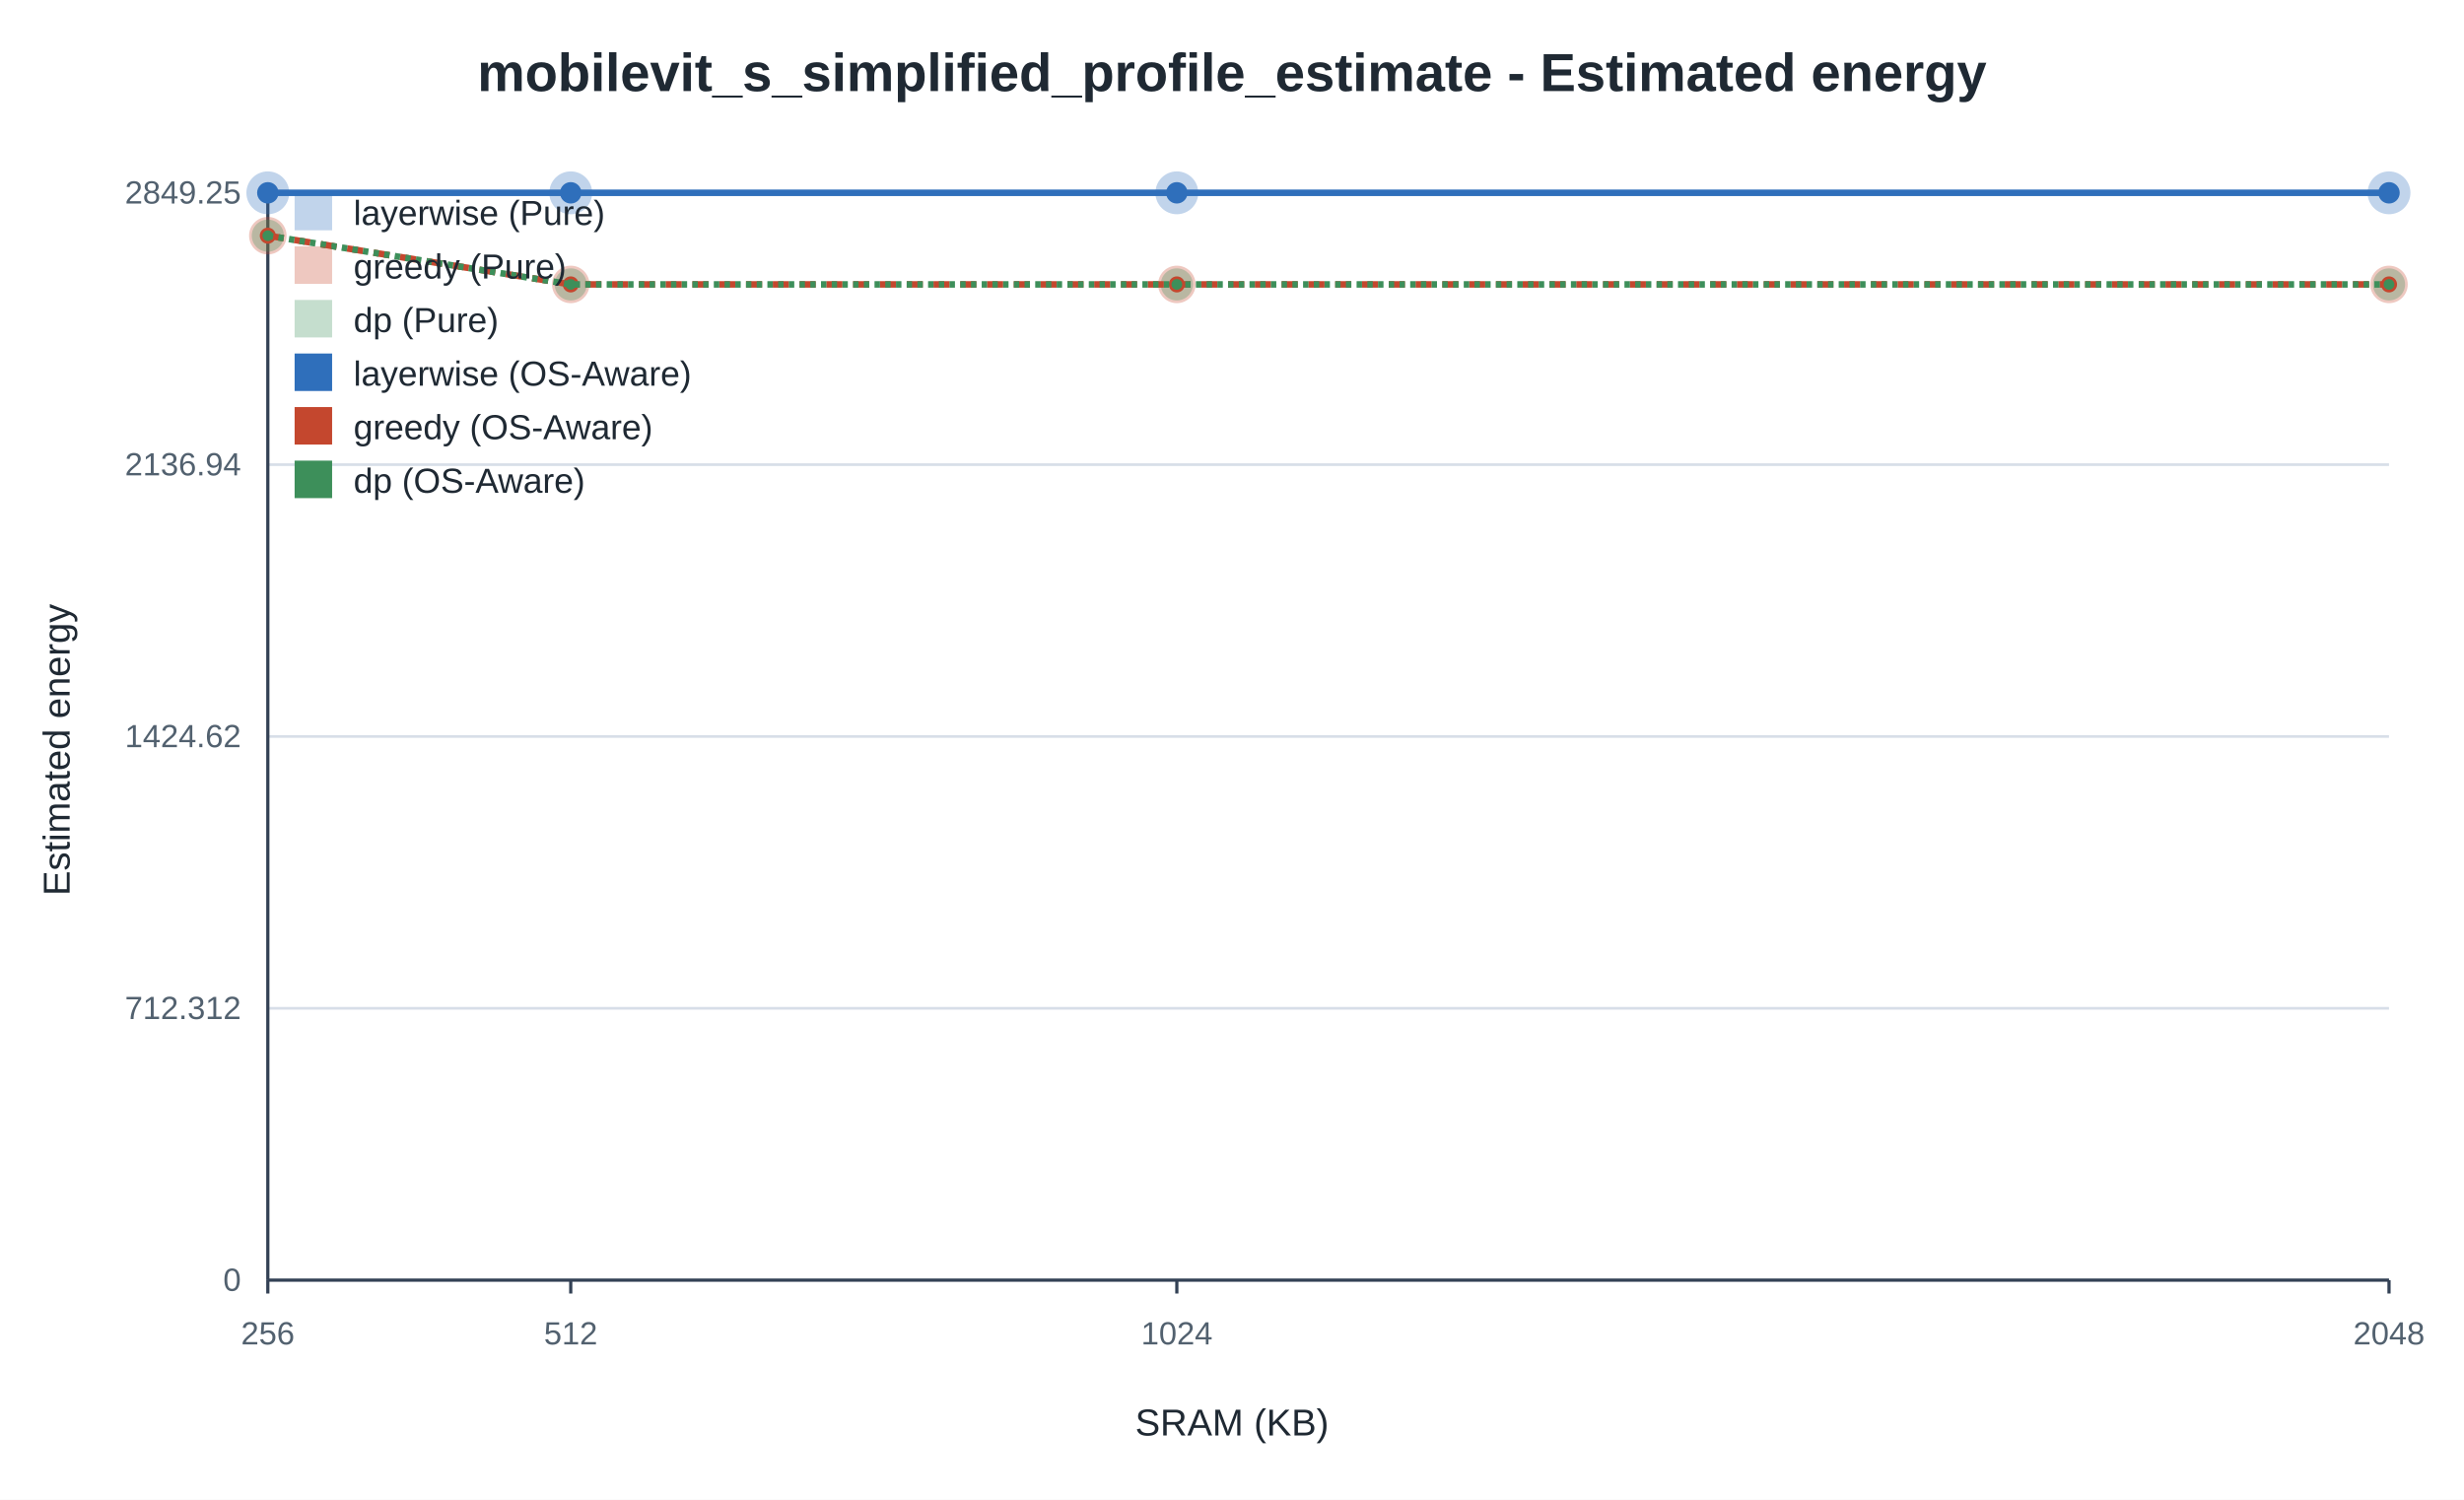
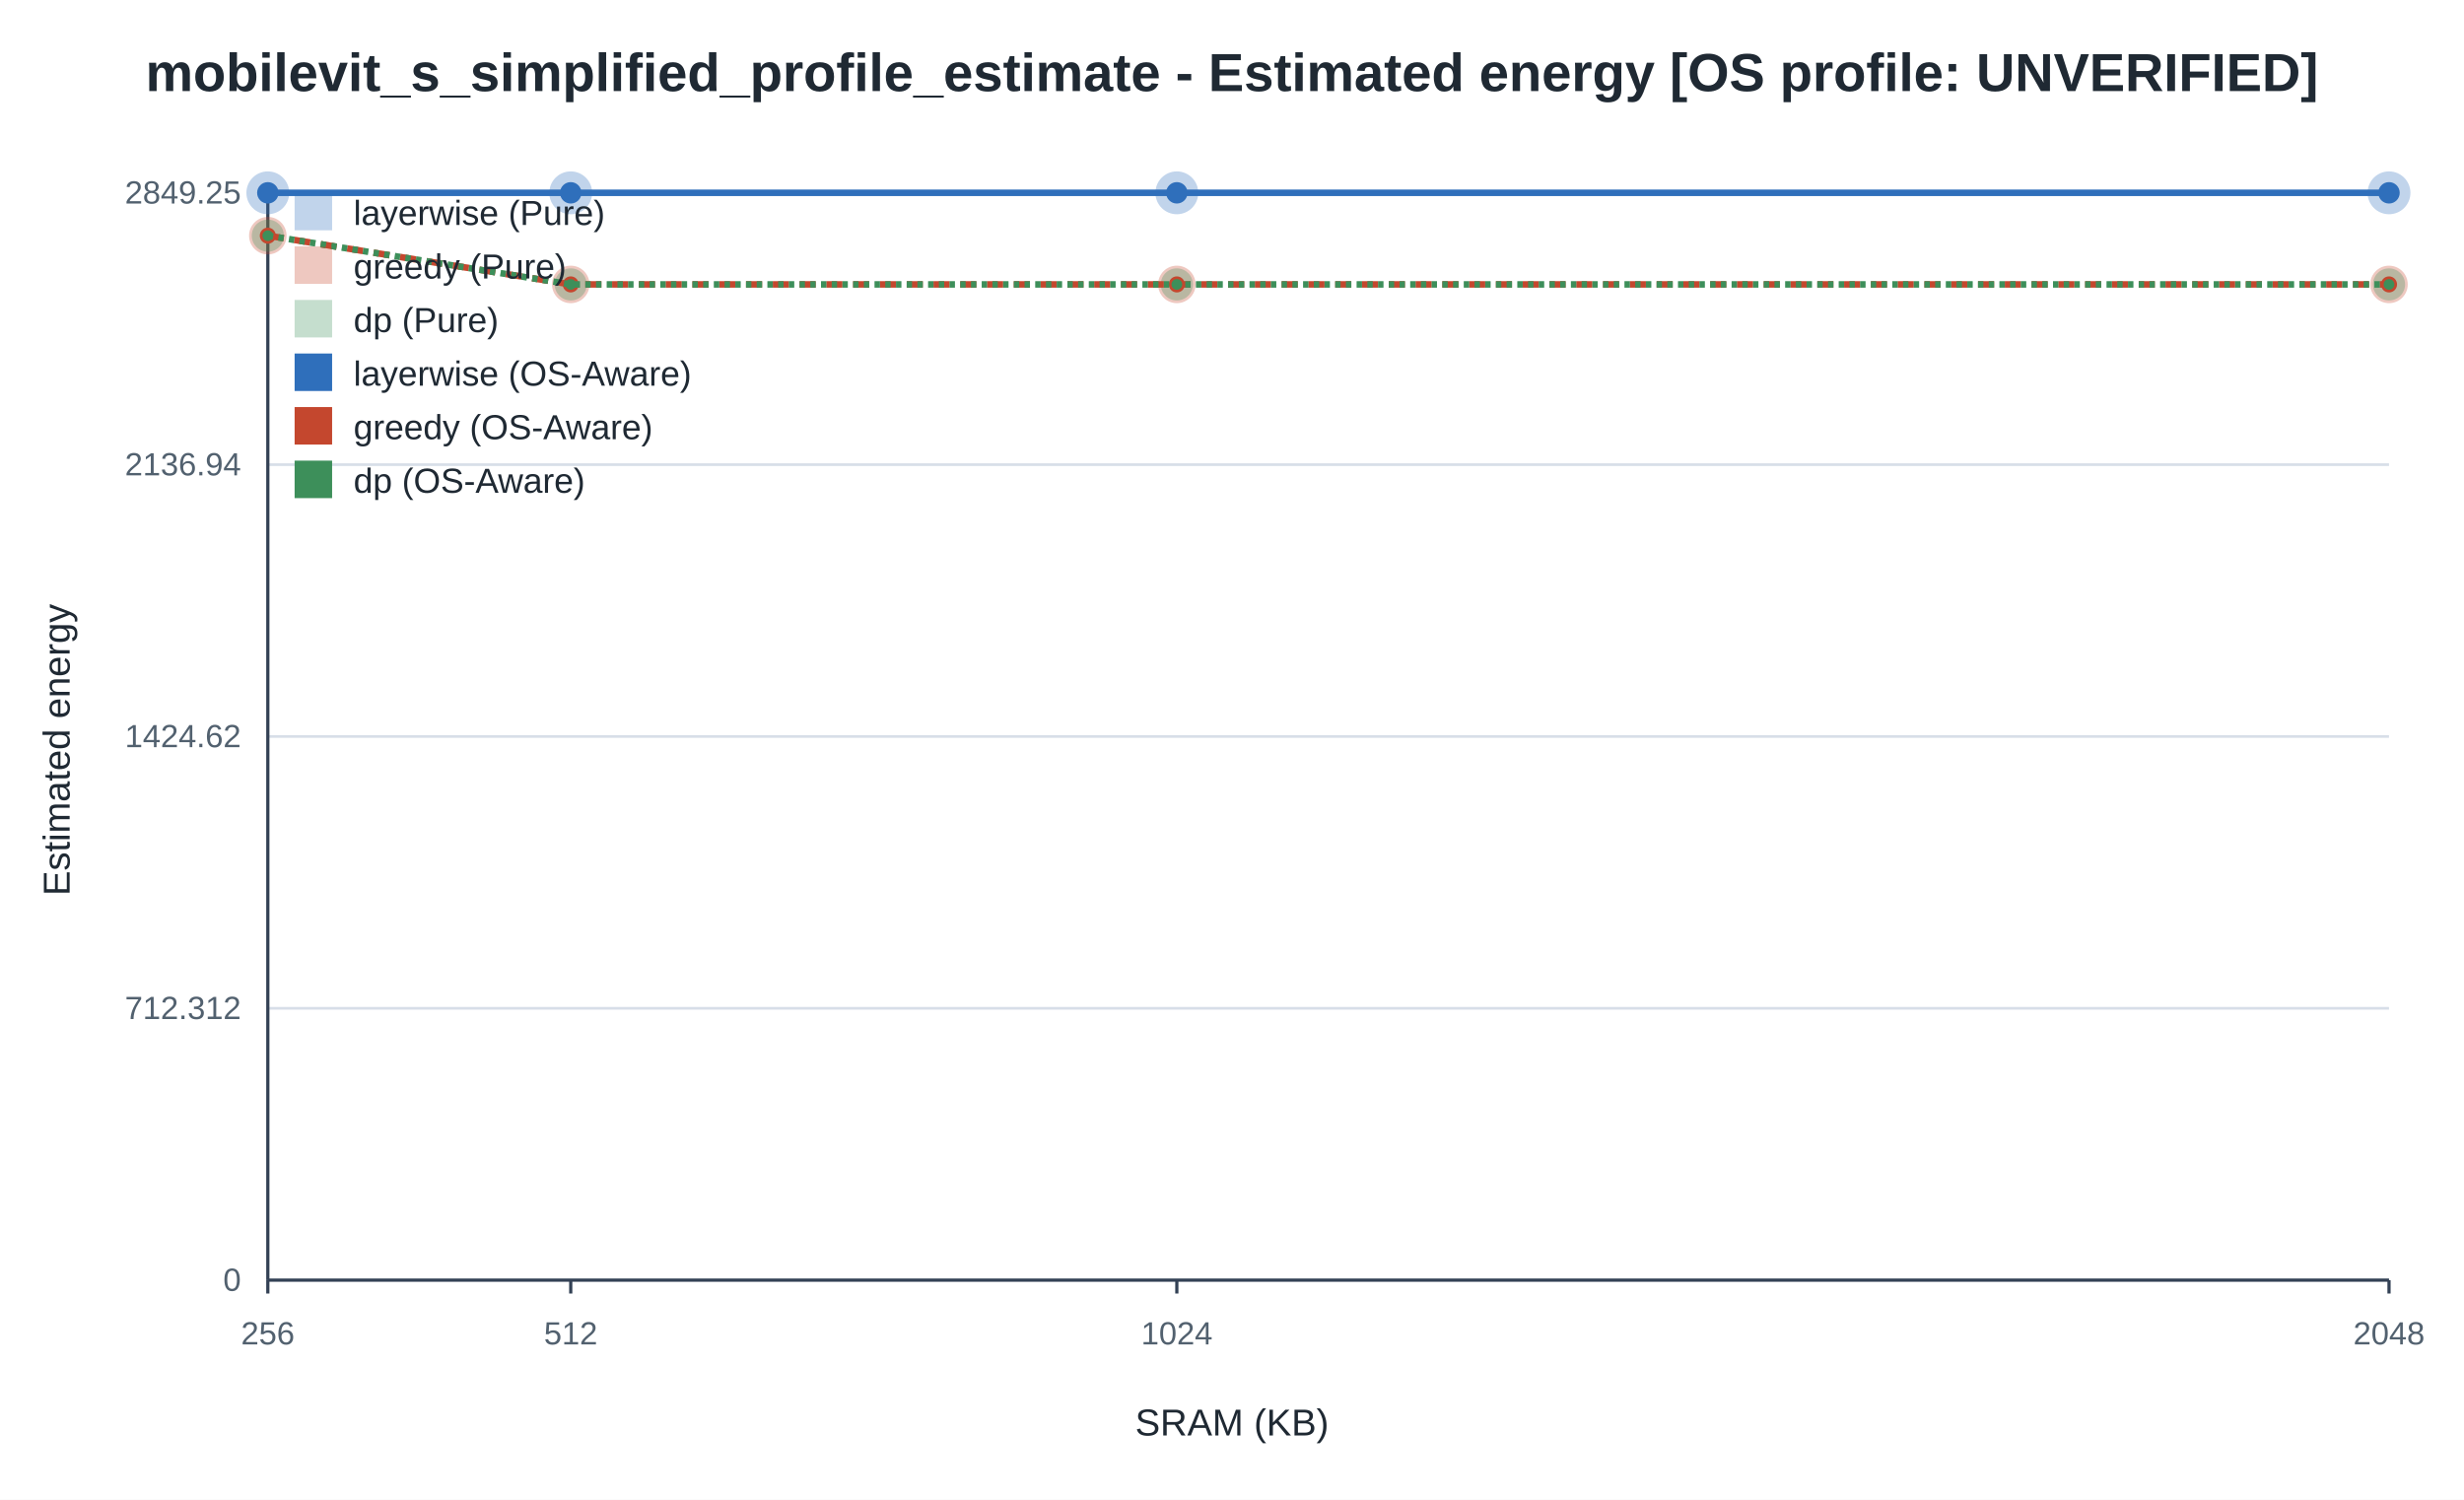
<svg xmlns="http://www.w3.org/2000/svg" width="920" height="560" viewBox="0 0 920 560">
  <style>text{font-family:Arial,sans-serif;fill:#1f2933}.axis{stroke:#334155;stroke-width:1.2}.grid{stroke:#d7dee8;stroke-width:1}.label{font-size:14px}.tick{font-size:12px;fill:#52616f}.title{font-size:20px;font-weight:700}.legend{font-size:13px}</style>
  <rect x="0" y="0" width="920" height="560" fill="#ffffff" />
-   <text class="title" x="460.0" y="34" text-anchor="middle">mobilevit_s_simplified_profile_estimate - Estimated energy</text>
+   <text class="title" x="460.0" y="34" text-anchor="middle">mobilevit_s_simplified_profile_estimate - Estimated energy [OS profile: UNVERIFIED]</text>
  <line class="grid" x1="100" y1="478.0" x2="892" y2="478.0" />
  <text class="tick" x="90" y="482.0" text-anchor="end">0</text>
  <line class="grid" x1="100" y1="376.5" x2="892" y2="376.5" />
  <text class="tick" x="90" y="380.5" text-anchor="end">712.312</text>
  <line class="grid" x1="100" y1="275.0" x2="892" y2="275.0" />
  <text class="tick" x="90" y="279.0" text-anchor="end">1424.62</text>
  <line class="grid" x1="100" y1="173.5" x2="892" y2="173.5" />
  <text class="tick" x="90" y="177.5" text-anchor="end">2136.94</text>
  <line class="grid" x1="100" y1="72.0" x2="892" y2="72.0" />
  <text class="tick" x="90" y="76.0" text-anchor="end">2849.25</text>
  <line class="axis" x1="100" y1="478" x2="892" y2="478" />
  <line class="axis" x1="100" y1="72" x2="100" y2="478" />
  <line class="axis" x1="100.0" y1="478" x2="100.0" y2="483" />
  <text class="tick" x="100.0" y="502" text-anchor="middle">256</text>
  <line class="axis" x1="213.1" y1="478" x2="213.1" y2="483" />
  <text class="tick" x="213.1" y="502" text-anchor="middle">512</text>
  <line class="axis" x1="439.4" y1="478" x2="439.4" y2="483" />
  <text class="tick" x="439.4" y="502" text-anchor="middle">1024</text>
  <line class="axis" x1="892.0" y1="478" x2="892.0" y2="483" />
  <text class="tick" x="892.0" y="502" text-anchor="middle">2048</text>
  <polyline fill="none" stroke="#2f6fbb" stroke-width="2.4" stroke-opacity="0.3" points="100.0,72.0 213.1,72.0 439.4,72.0 892.0,72.0" />
  <circle cx="100.0" cy="72.0" r="8" fill="#2f6fbb" fill-opacity="0.3" />
  <circle cx="213.1" cy="72.0" r="8" fill="#2f6fbb" fill-opacity="0.3" />
  <circle cx="439.4" cy="72.0" r="8" fill="#2f6fbb" fill-opacity="0.3" />
  <circle cx="892.0" cy="72.0" r="8" fill="#2f6fbb" fill-opacity="0.3" />
  <polyline fill="none" stroke="#c4472e" stroke-width="2.4" stroke-opacity="0.3" stroke-dasharray="6,4" points="100.0,88.0 213.1,106.2 439.4,106.2 892.0,106.2" />
  <circle cx="100.0" cy="88.0" r="7" fill="#c4472e" fill-opacity="0.3" />
  <circle cx="213.1" cy="106.2" r="7" fill="#c4472e" fill-opacity="0.3" />
  <circle cx="439.4" cy="106.2" r="7" fill="#c4472e" fill-opacity="0.3" />
  <circle cx="892.0" cy="106.2" r="7" fill="#c4472e" fill-opacity="0.3" />
  <polyline fill="none" stroke="#3d8f5a" stroke-width="2.4" stroke-opacity="0.3" stroke-dasharray="2,2" points="100.0,88.0 213.1,106.2 439.4,106.2 892.0,106.2" />
  <circle cx="100.0" cy="88.0" r="6" fill="#3d8f5a" fill-opacity="0.3" />
  <circle cx="213.1" cy="106.2" r="6" fill="#3d8f5a" fill-opacity="0.3" />
  <circle cx="439.4" cy="106.2" r="6" fill="#3d8f5a" fill-opacity="0.3" />
  <circle cx="892.0" cy="106.2" r="6" fill="#3d8f5a" fill-opacity="0.3" />
  <polyline fill="none" stroke="#2f6fbb" stroke-width="2.4" stroke-opacity="1.0" points="100.0,72.0 213.1,72.0 439.4,72.0 892.0,72.0" />
  <circle cx="100.0" cy="72.0" r="4" fill="#2f6fbb" fill-opacity="1.0" />
  <circle cx="213.1" cy="72.0" r="4" fill="#2f6fbb" fill-opacity="1.0" />
  <circle cx="439.4" cy="72.0" r="4" fill="#2f6fbb" fill-opacity="1.0" />
  <circle cx="892.0" cy="72.0" r="4" fill="#2f6fbb" fill-opacity="1.0" />
  <polyline fill="none" stroke="#c4472e" stroke-width="2.4" stroke-opacity="1.0" stroke-dasharray="6,4" points="100.0,88.0 213.1,106.2 439.4,106.2 892.0,106.2" />
  <circle cx="100.0" cy="88.0" r="3" fill="#c4472e" fill-opacity="1.0" />
  <circle cx="213.1" cy="106.2" r="3" fill="#c4472e" fill-opacity="1.0" />
  <circle cx="439.4" cy="106.2" r="3" fill="#c4472e" fill-opacity="1.0" />
  <circle cx="892.0" cy="106.2" r="3" fill="#c4472e" fill-opacity="1.0" />
  <polyline fill="none" stroke="#3d8f5a" stroke-width="2.4" stroke-opacity="1.0" stroke-dasharray="2,2" points="100.0,88.0 213.1,106.2 439.4,106.2 892.0,106.2" />
  <circle cx="100.0" cy="88.0" r="2" fill="#3d8f5a" fill-opacity="1.0" />
  <circle cx="213.1" cy="106.2" r="2" fill="#3d8f5a" fill-opacity="1.0" />
  <circle cx="439.4" cy="106.2" r="2" fill="#3d8f5a" fill-opacity="1.0" />
  <circle cx="892.0" cy="106.2" r="2" fill="#3d8f5a" fill-opacity="1.0" />
  <rect x="110" y="72" width="14" height="14" fill="#2f6fbb" fill-opacity="0.3" />
  <text class="legend" x="132" y="84">layerwise (Pure)</text>
  <rect x="110" y="92" width="14" height="14" fill="#c4472e" fill-opacity="0.3" />
  <text class="legend" x="132" y="104">greedy (Pure)</text>
  <rect x="110" y="112" width="14" height="14" fill="#3d8f5a" fill-opacity="0.3" />
  <text class="legend" x="132" y="124">dp (Pure)</text>
  <rect x="110" y="132" width="14" height="14" fill="#2f6fbb" fill-opacity="1.0" />
  <text class="legend" x="132" y="144">layerwise (OS-Aware)</text>
  <rect x="110" y="152" width="14" height="14" fill="#c4472e" fill-opacity="1.0" />
  <text class="legend" x="132" y="164">greedy (OS-Aware)</text>
  <rect x="110" y="172" width="14" height="14" fill="#3d8f5a" fill-opacity="1.0" />
  <text class="legend" x="132" y="184">dp (OS-Aware)</text>
  <text class="label" x="460.0" y="536" text-anchor="middle">SRAM (KB)</text>
  <text class="label" transform="translate(26 280.0) rotate(-90)" text-anchor="middle">Estimated energy</text>
</svg>
